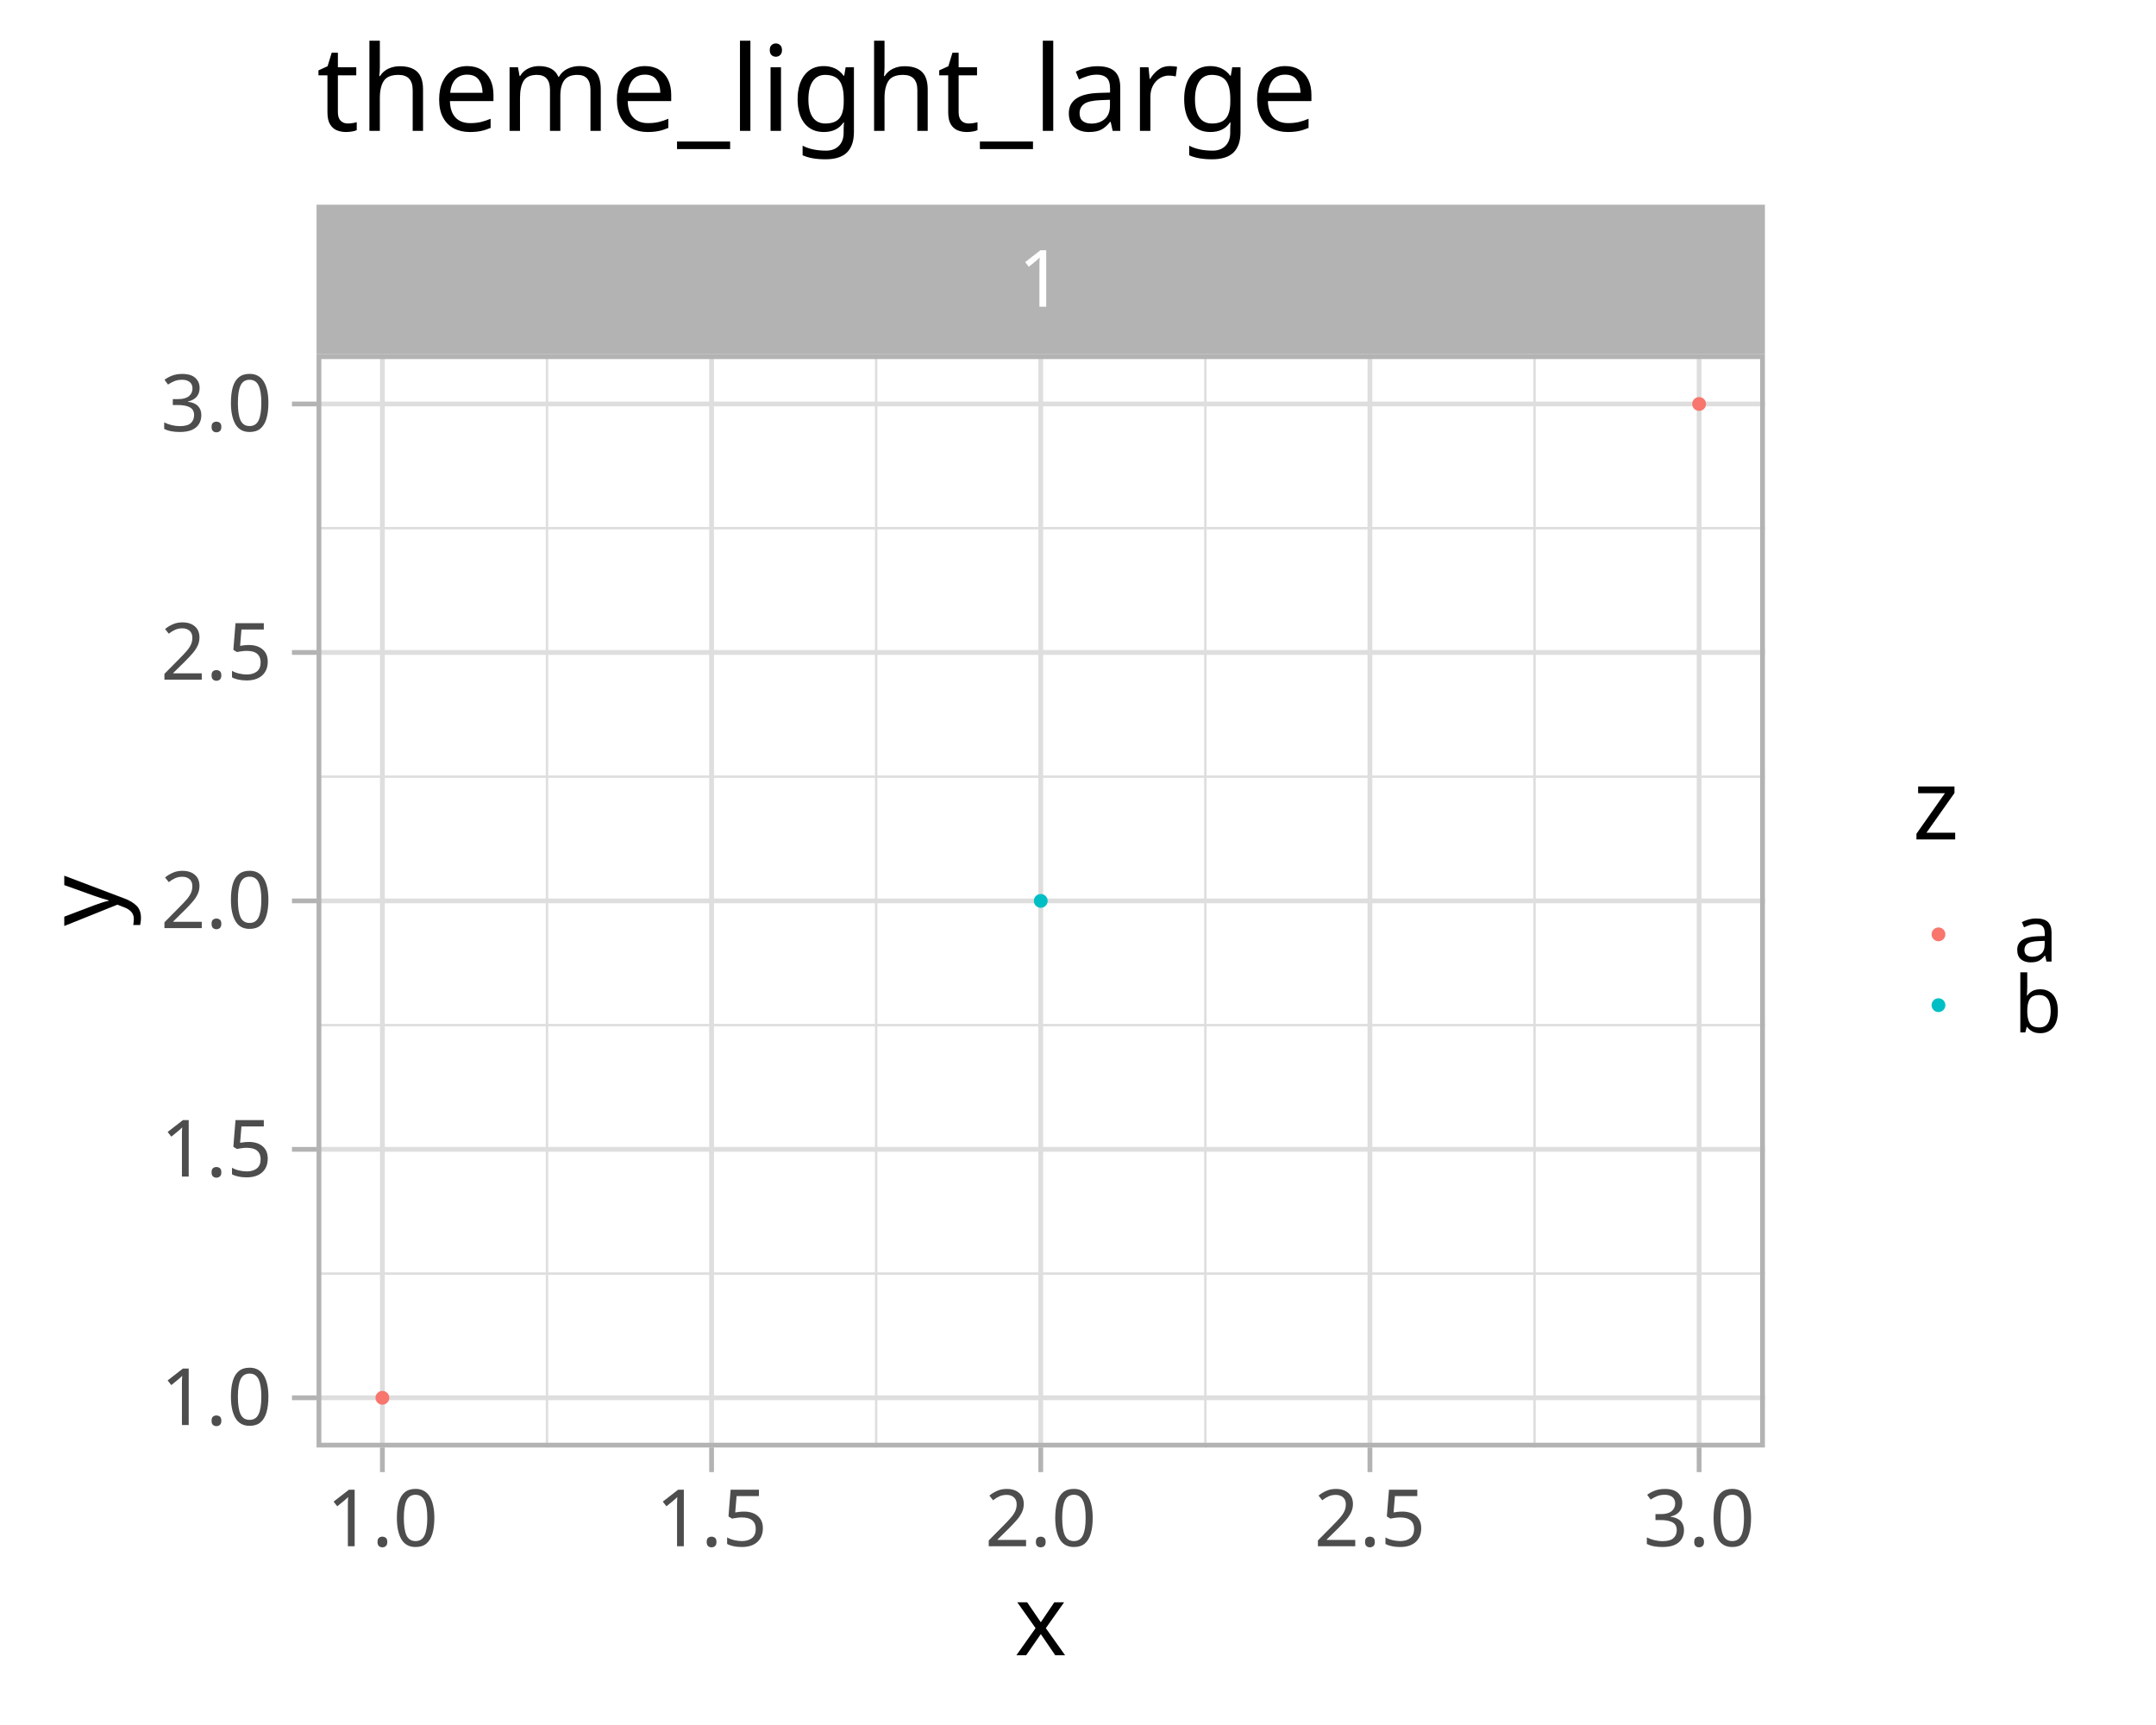
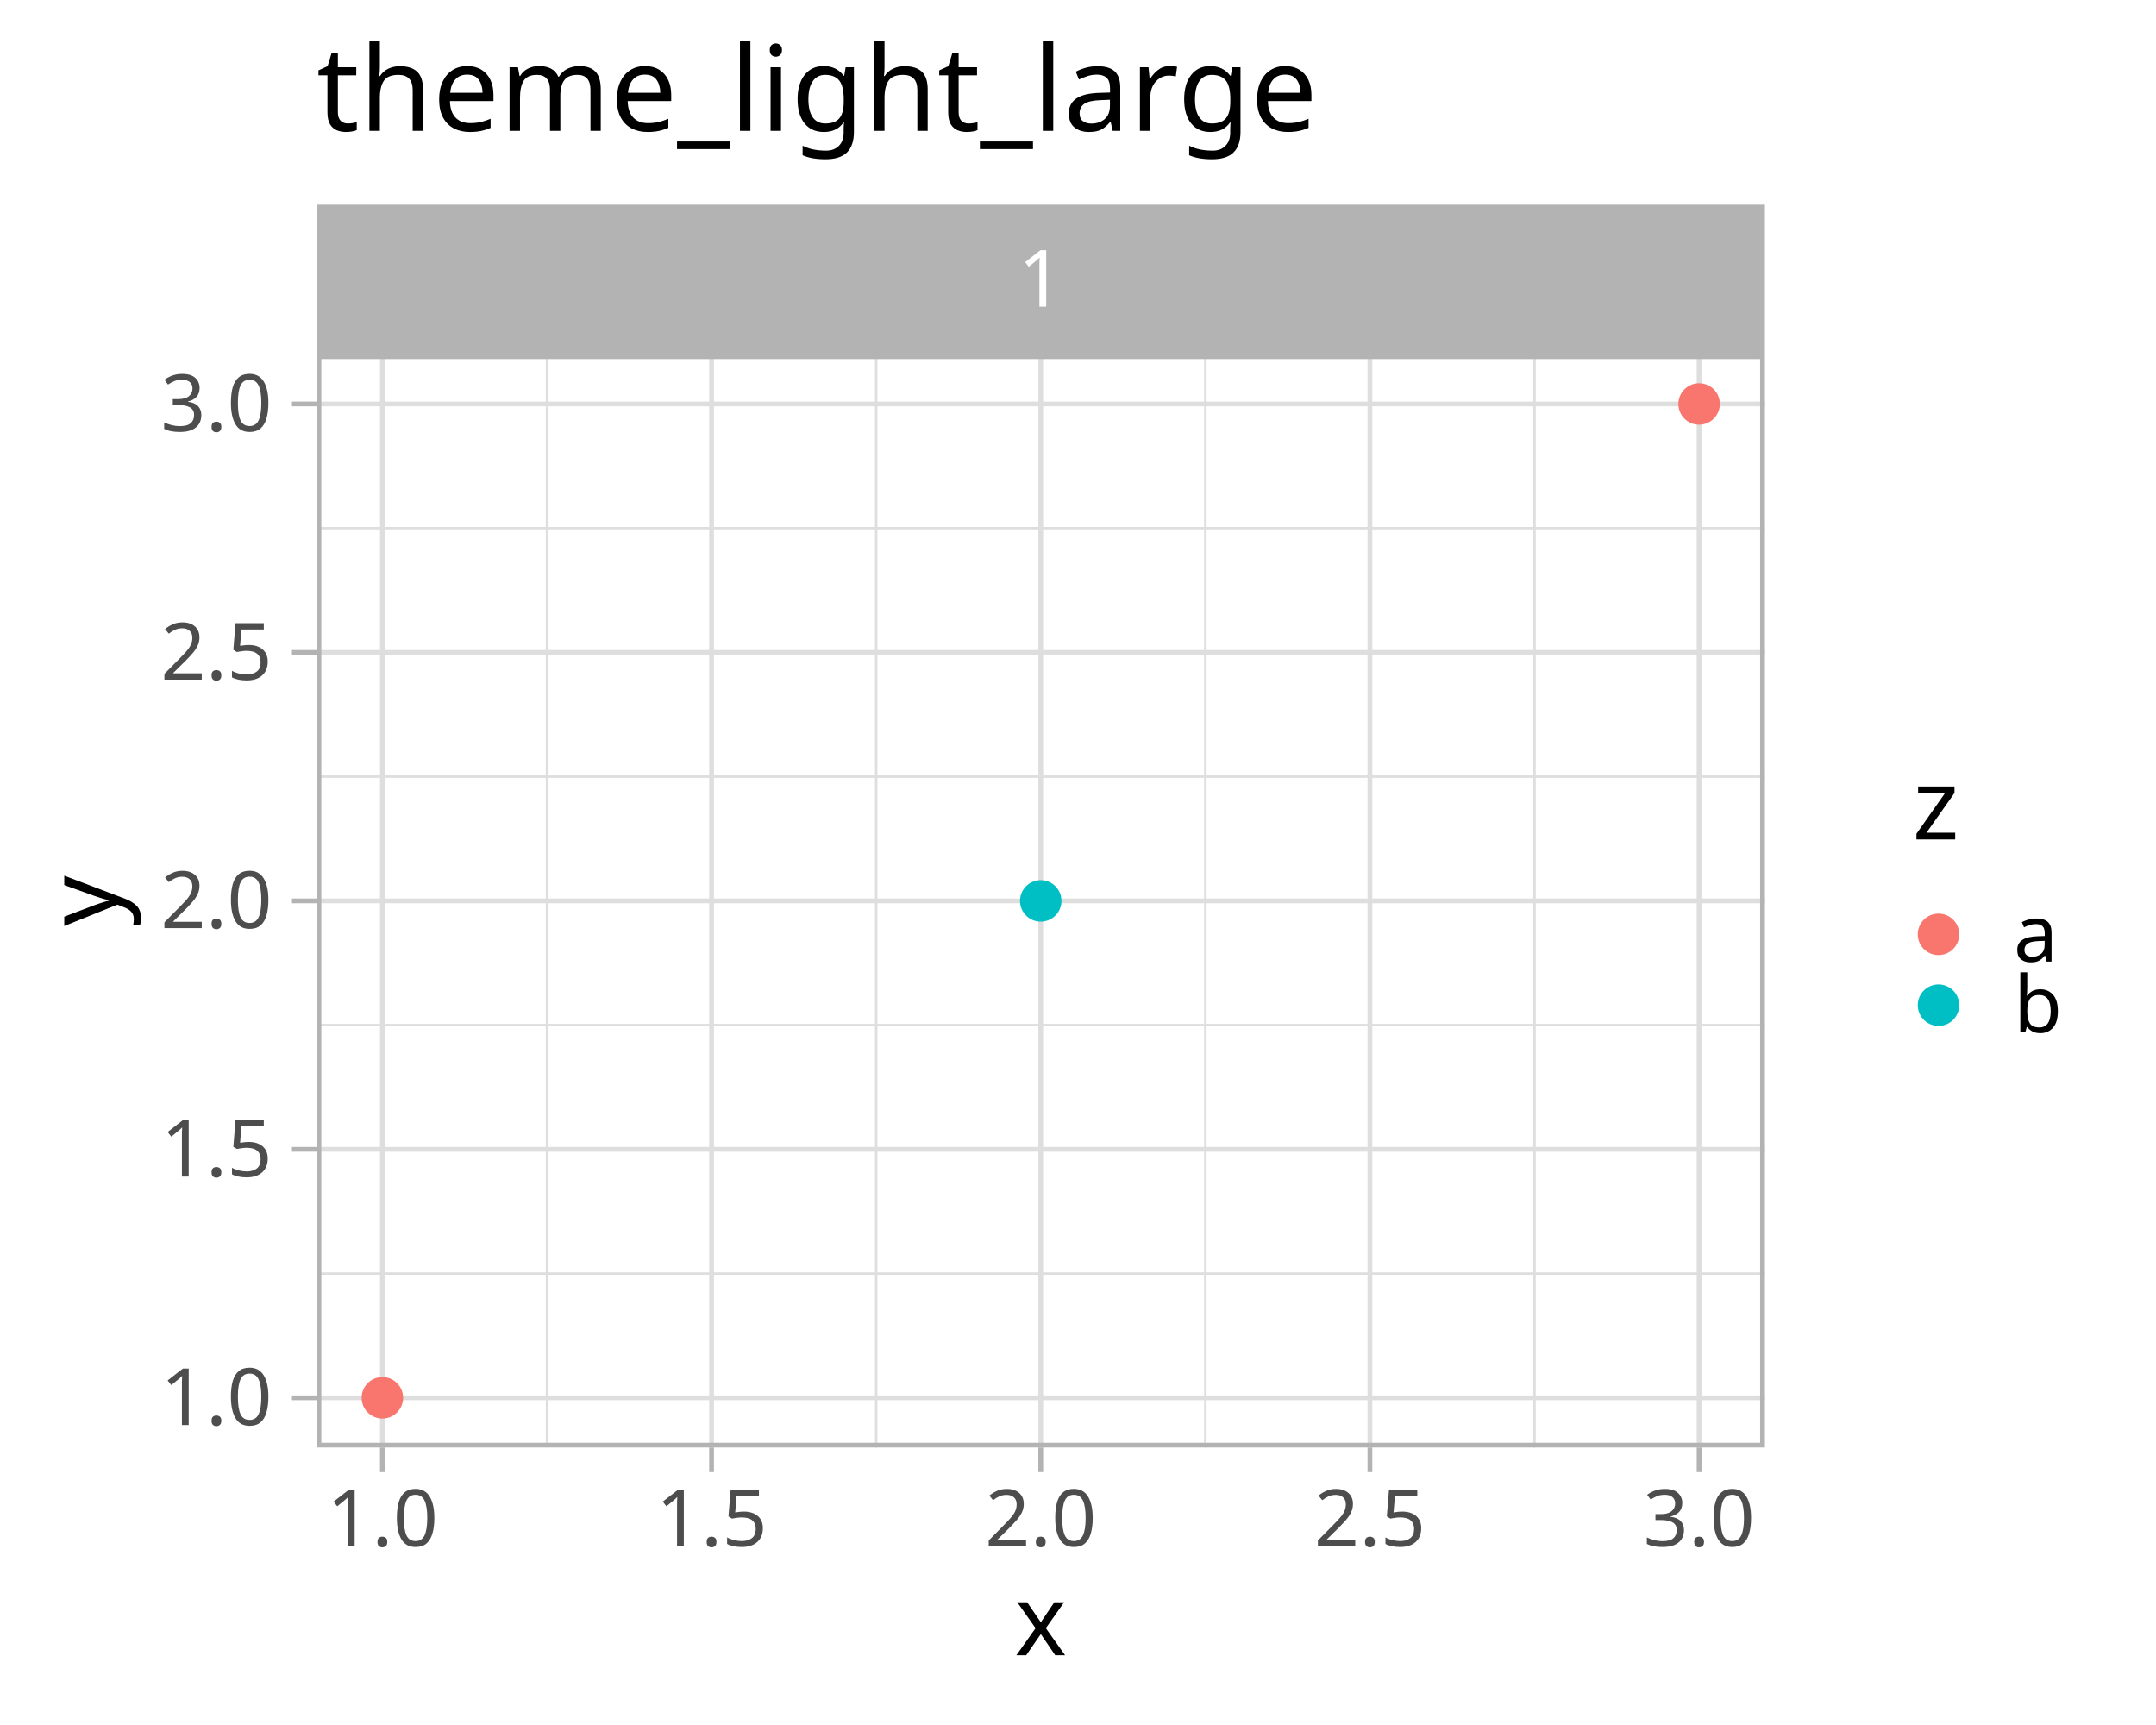
<svg xmlns="http://www.w3.org/2000/svg" class="svglite" data-engine-version="2.0" width="720.00pt" height="576.00pt" viewBox="0 0 720.00 576.00">
  <defs>
    <style type="text/css">
    .svglite line, .svglite polyline, .svglite polygon, .svglite path, .svglite rect, .svglite circle {
      fill: none;
      stroke: #000000;
      stroke-linecap: round;
      stroke-linejoin: round;
      stroke-miterlimit: 10.00;
    }
  </style>
  </defs>
  <rect width="100%" height="100%" style="stroke: none; fill: #FFFFFF;" />
  <defs>
    <clipPath id="cpMC4wMHw3MjAuMDB8MC4wMHw1NzYuMDA=">
      <rect x="0.00" y="0.00" width="720.00" height="576.00" />
    </clipPath>
  </defs>
  <g clip-path="url(#cpMC4wMHw3MjAuMDB8MC4wMHw1NzYuMDA=)">
    <rect x="-0" y="0.00" width="720.00" height="576.00" style="stroke-width: 3.20; stroke: #FFFFFF; fill: #FFFFFF;" />
  </g>
  <defs>
    <clipPath id="cpMTA1LjcxfDU4OS40MXwxMTguMzB8NDgzLjM0">
      <rect x="105.71" y="118.30" width="483.69" height="365.04" />
    </clipPath>
  </defs>
  <g clip-path="url(#cpMTA1LjcxfDU4OS40MXwxMTguMzB8NDgzLjM0)">
    <rect x="105.71" y="118.30" width="483.69" height="365.04" style="stroke-width: 3.20; stroke: none; fill: #FFFFFF;" />
    <polyline points="105.71,425.26 589.41,425.26 " style="stroke-width: 0.80; stroke: #DEDEDE; stroke-linecap: butt;" />
    <polyline points="105.71,342.30 589.41,342.30 " style="stroke-width: 0.80; stroke: #DEDEDE; stroke-linecap: butt;" />
    <polyline points="105.71,259.34 589.41,259.34 " style="stroke-width: 0.80; stroke: #DEDEDE; stroke-linecap: butt;" />
    <polyline points="105.71,176.37 589.41,176.37 " style="stroke-width: 0.80; stroke: #DEDEDE; stroke-linecap: butt;" />
    <polyline points="182.67,483.34 182.67,118.30 " style="stroke-width: 0.80; stroke: #DEDEDE; stroke-linecap: butt;" />
    <polyline points="292.60,483.34 292.60,118.30 " style="stroke-width: 0.80; stroke: #DEDEDE; stroke-linecap: butt;" />
    <polyline points="402.53,483.34 402.53,118.30 " style="stroke-width: 0.80; stroke: #DEDEDE; stroke-linecap: butt;" />
    <polyline points="512.46,483.34 512.46,118.30 " style="stroke-width: 0.80; stroke: #DEDEDE; stroke-linecap: butt;" />
    <polyline points="105.71,466.74 589.41,466.74 " style="stroke-width: 1.60; stroke: #DEDEDE; stroke-linecap: butt;" />
    <polyline points="105.71,383.78 589.41,383.78 " style="stroke-width: 1.60; stroke: #DEDEDE; stroke-linecap: butt;" />
    <polyline points="105.71,300.82 589.41,300.82 " style="stroke-width: 1.60; stroke: #DEDEDE; stroke-linecap: butt;" />
    <polyline points="105.71,217.86 589.41,217.86 " style="stroke-width: 1.60; stroke: #DEDEDE; stroke-linecap: butt;" />
    <polyline points="105.71,134.89 589.41,134.89 " style="stroke-width: 1.60; stroke: #DEDEDE; stroke-linecap: butt;" />
    <polyline points="127.70,483.34 127.70,118.30 " style="stroke-width: 1.60; stroke: #DEDEDE; stroke-linecap: butt;" />
    <polyline points="237.63,483.34 237.63,118.30 " style="stroke-width: 1.60; stroke: #DEDEDE; stroke-linecap: butt;" />
    <polyline points="347.56,483.34 347.56,118.30 " style="stroke-width: 1.60; stroke: #DEDEDE; stroke-linecap: butt;" />
    <polyline points="457.49,483.34 457.49,118.30 " style="stroke-width: 1.60; stroke: #DEDEDE; stroke-linecap: butt;" />
    <polyline points="567.42,483.34 567.42,118.30 " style="stroke-width: 1.60; stroke: #DEDEDE; stroke-linecap: butt;" />
-     <circle cx="127.70" cy="466.74" r="1.95" style="stroke-width: 0.71; stroke: #F8766D; fill: #F8766D;" />
-     <circle cx="347.56" cy="300.82" r="1.95" style="stroke-width: 0.71; stroke: #00BFC4; fill: #00BFC4;" />
-     <circle cx="567.42" cy="134.89" r="1.95" style="stroke-width: 0.71; stroke: #F8766D; fill: #F8766D;" />
+     <circle cx="127.70" cy="466.74" r="5.86" style="stroke-width: 2.13; stroke: #F8766D; fill: #F8766D;" />
+     <circle cx="347.56" cy="300.82" r="5.86" style="stroke-width: 2.13; stroke: #00BFC4; fill: #00BFC4;" />
+     <circle cx="567.42" cy="134.89" r="5.86" style="stroke-width: 2.13; stroke: #F8766D; fill: #F8766D;" />
    <rect x="105.71" y="118.30" width="483.69" height="365.04" style="stroke-width: 3.20; stroke: #B3B3B3;" />
  </g>
  <g clip-path="url(#cpMC4wMHw3MjAuMDB8MC4wMHw1NzYuMDA=)">
</g>
  <defs>
    <clipPath id="cpMTA1LjcxfDU4OS40MXw2OC4zNXwxMTguMzA=">
      <rect x="105.71" y="68.35" width="483.69" height="49.95" />
    </clipPath>
  </defs>
  <g clip-path="url(#cpMTA1LjcxfDU4OS40MXw2OC4zNXwxMTguMzA=)">
    <rect x="105.71" y="68.35" width="483.69" height="49.95" style="stroke-width: 3.20; stroke: none; fill: #B3B3B3;" />
    <text x="347.56" y="102.41" text-anchor="middle" style="font-size: 26.40px; fill: #FFFFFF; font-family: sans;" textLength="14.68px" lengthAdjust="spacingAndGlyphs">1</text>
  </g>
  <g clip-path="url(#cpMC4wMHw3MjAuMDB8MC4wMHw1NzYuMDA=)">
    <polyline points="127.70,491.56 127.70,483.34 " style="stroke-width: 1.60; stroke: #B3B3B3; stroke-linecap: butt;" />
    <polyline points="237.63,491.56 237.63,483.34 " style="stroke-width: 1.60; stroke: #B3B3B3; stroke-linecap: butt;" />
    <polyline points="347.56,491.56 347.56,483.34 " style="stroke-width: 1.60; stroke: #B3B3B3; stroke-linecap: butt;" />
    <polyline points="457.49,491.56 457.49,483.34 " style="stroke-width: 1.60; stroke: #B3B3B3; stroke-linecap: butt;" />
    <polyline points="567.42,491.56 567.42,483.34 " style="stroke-width: 1.60; stroke: #B3B3B3; stroke-linecap: butt;" />
    <text x="127.70" y="516.30" text-anchor="middle" style="font-size: 26.40px; fill: #4D4D4D; font-family: sans;" textLength="36.70px" lengthAdjust="spacingAndGlyphs">1.0</text>
    <text x="237.63" y="516.30" text-anchor="middle" style="font-size: 26.40px; fill: #4D4D4D; font-family: sans;" textLength="36.70px" lengthAdjust="spacingAndGlyphs">1.5</text>
    <text x="347.56" y="516.30" text-anchor="middle" style="font-size: 26.40px; fill: #4D4D4D; font-family: sans;" textLength="36.70px" lengthAdjust="spacingAndGlyphs">2.0</text>
    <text x="457.49" y="516.30" text-anchor="middle" style="font-size: 26.40px; fill: #4D4D4D; font-family: sans;" textLength="36.70px" lengthAdjust="spacingAndGlyphs">2.5</text>
    <text x="567.42" y="516.30" text-anchor="middle" style="font-size: 26.40px; fill: #4D4D4D; font-family: sans;" textLength="36.70px" lengthAdjust="spacingAndGlyphs">3.0</text>
    <text x="90.92" y="475.83" text-anchor="end" style="font-size: 26.40px; fill: #4D4D4D; font-family: sans;" textLength="36.70px" lengthAdjust="spacingAndGlyphs">1.0</text>
    <text x="90.92" y="392.87" text-anchor="end" style="font-size: 26.40px; fill: #4D4D4D; font-family: sans;" textLength="36.70px" lengthAdjust="spacingAndGlyphs">1.5</text>
    <text x="90.92" y="309.90" text-anchor="end" style="font-size: 26.40px; fill: #4D4D4D; font-family: sans;" textLength="36.70px" lengthAdjust="spacingAndGlyphs">2.0</text>
    <text x="90.92" y="226.94" text-anchor="end" style="font-size: 26.40px; fill: #4D4D4D; font-family: sans;" textLength="36.70px" lengthAdjust="spacingAndGlyphs">2.5</text>
    <text x="90.92" y="143.98" text-anchor="end" style="font-size: 26.40px; fill: #4D4D4D; font-family: sans;" textLength="36.70px" lengthAdjust="spacingAndGlyphs">3.0</text>
    <polyline points="97.50,466.74 105.71,466.74 " style="stroke-width: 1.60; stroke: #B3B3B3; stroke-linecap: butt;" />
    <polyline points="97.50,383.78 105.71,383.78 " style="stroke-width: 1.60; stroke: #B3B3B3; stroke-linecap: butt;" />
    <polyline points="97.50,300.82 105.71,300.82 " style="stroke-width: 1.60; stroke: #B3B3B3; stroke-linecap: butt;" />
    <polyline points="97.50,217.86 105.71,217.86 " style="stroke-width: 1.60; stroke: #B3B3B3; stroke-linecap: butt;" />
    <polyline points="97.50,134.89 105.71,134.89 " style="stroke-width: 1.60; stroke: #B3B3B3; stroke-linecap: butt;" />
    <text x="347.56" y="552.71" text-anchor="middle" style="font-size: 33.00px; font-family: sans;" textLength="16.51px" lengthAdjust="spacingAndGlyphs">x</text>
    <text transform="translate(39.15,300.82) rotate(-90)" text-anchor="middle" style="font-size: 33.00px; font-family: sans;" textLength="16.51px" lengthAdjust="spacingAndGlyphs">y</text>
    <rect x="622.28" y="237.73" width="81.28" height="126.17" style="stroke-width: 3.20; stroke: none; fill: #FFFFFF;" />
    <text x="638.72" y="280.31" style="font-size: 33.00px; font-family: sans;" textLength="16.51px" lengthAdjust="spacingAndGlyphs">z</text>
    <rect x="638.72" y="300.17" width="17.28" height="23.65" style="stroke-width: 3.20; stroke: none; fill: #FFFFFF;" />
-     <circle cx="647.36" cy="311.99" r="1.95" style="stroke-width: 0.71; stroke: #F8766D; fill: #F8766D;" />
+     <circle cx="647.36" cy="311.99" r="5.86" style="stroke-width: 2.13; stroke: #F8766D; fill: #F8766D;" />
    <rect x="638.72" y="323.82" width="17.28" height="23.65" style="stroke-width: 3.20; stroke: none; fill: #FFFFFF;" />
-     <circle cx="647.36" cy="335.64" r="1.95" style="stroke-width: 0.71; stroke: #00BFC4; fill: #00BFC4;" />
+     <circle cx="647.36" cy="335.64" r="5.86" style="stroke-width: 2.13; stroke: #00BFC4; fill: #00BFC4;" />
    <text x="672.44" y="321.08" style="font-size: 26.40px; font-family: sans;" textLength="14.68px" lengthAdjust="spacingAndGlyphs">a</text>
    <text x="672.44" y="344.73" style="font-size: 26.40px; font-family: sans;" textLength="14.68px" lengthAdjust="spacingAndGlyphs">b</text>
    <text x="105.71" y="43.69" style="font-size: 39.60px; font-family: sans;" textLength="314.82px" lengthAdjust="spacingAndGlyphs">theme_light_large</text>
  </g>
</svg>
